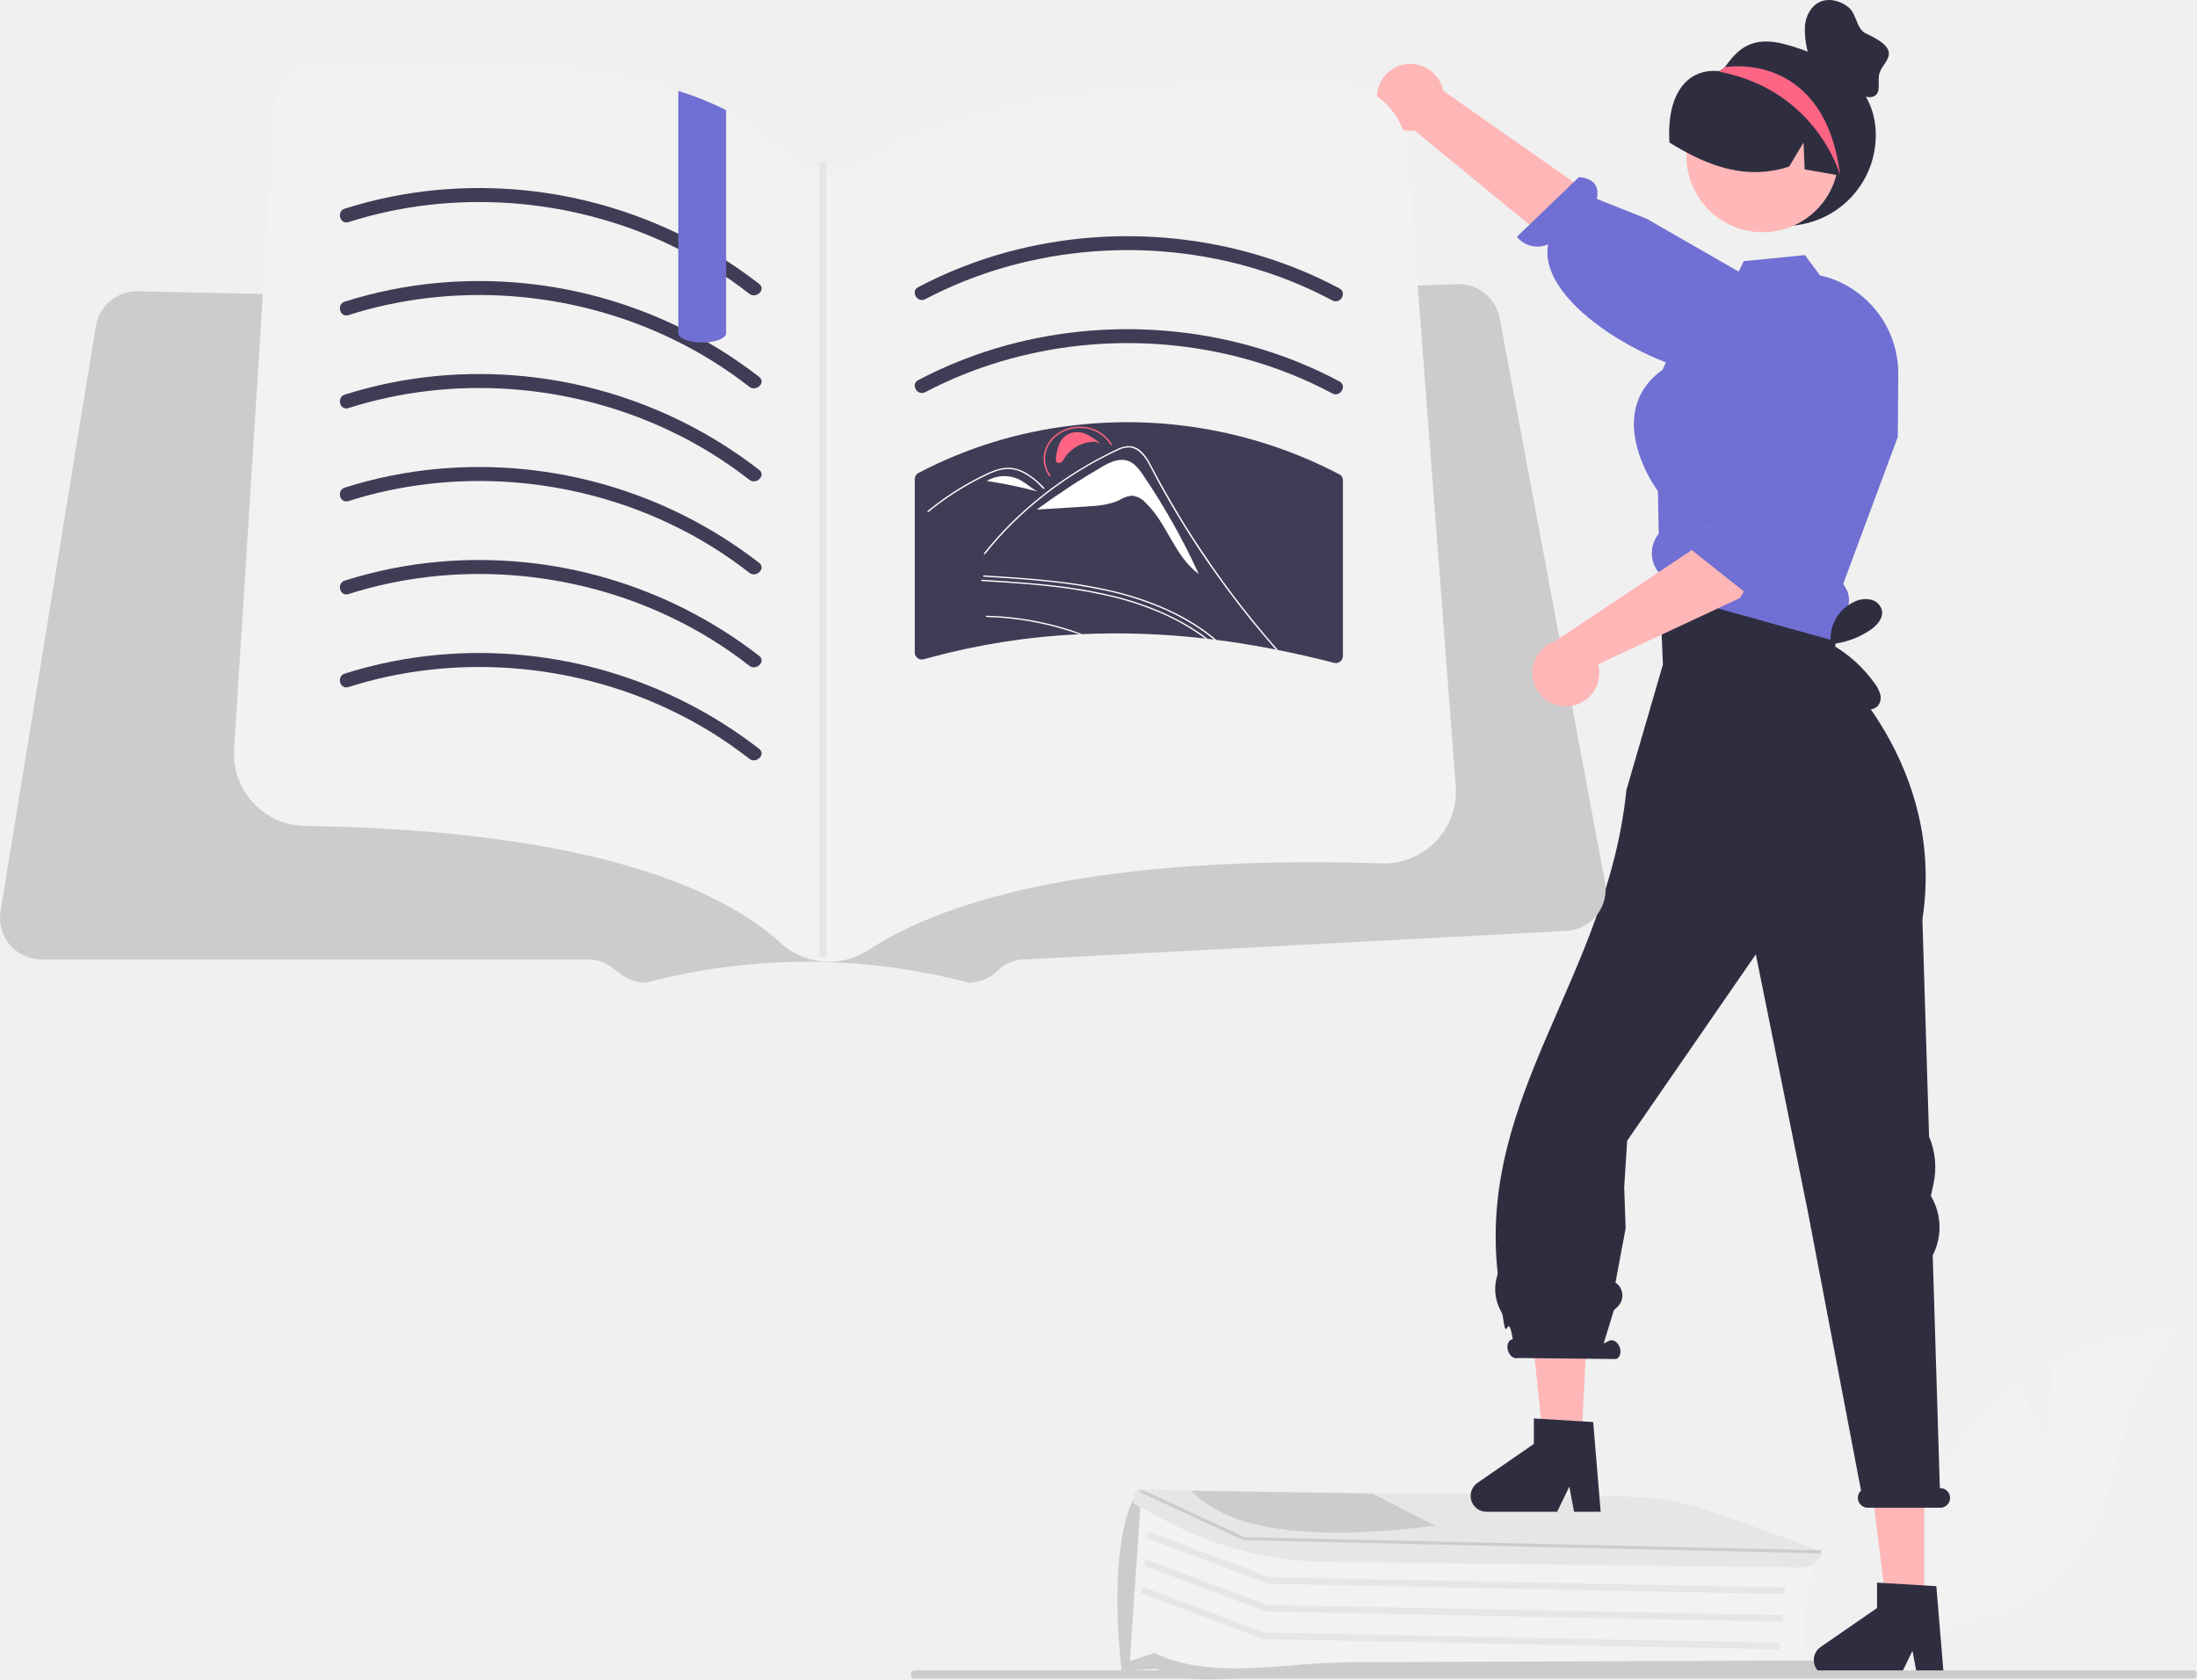
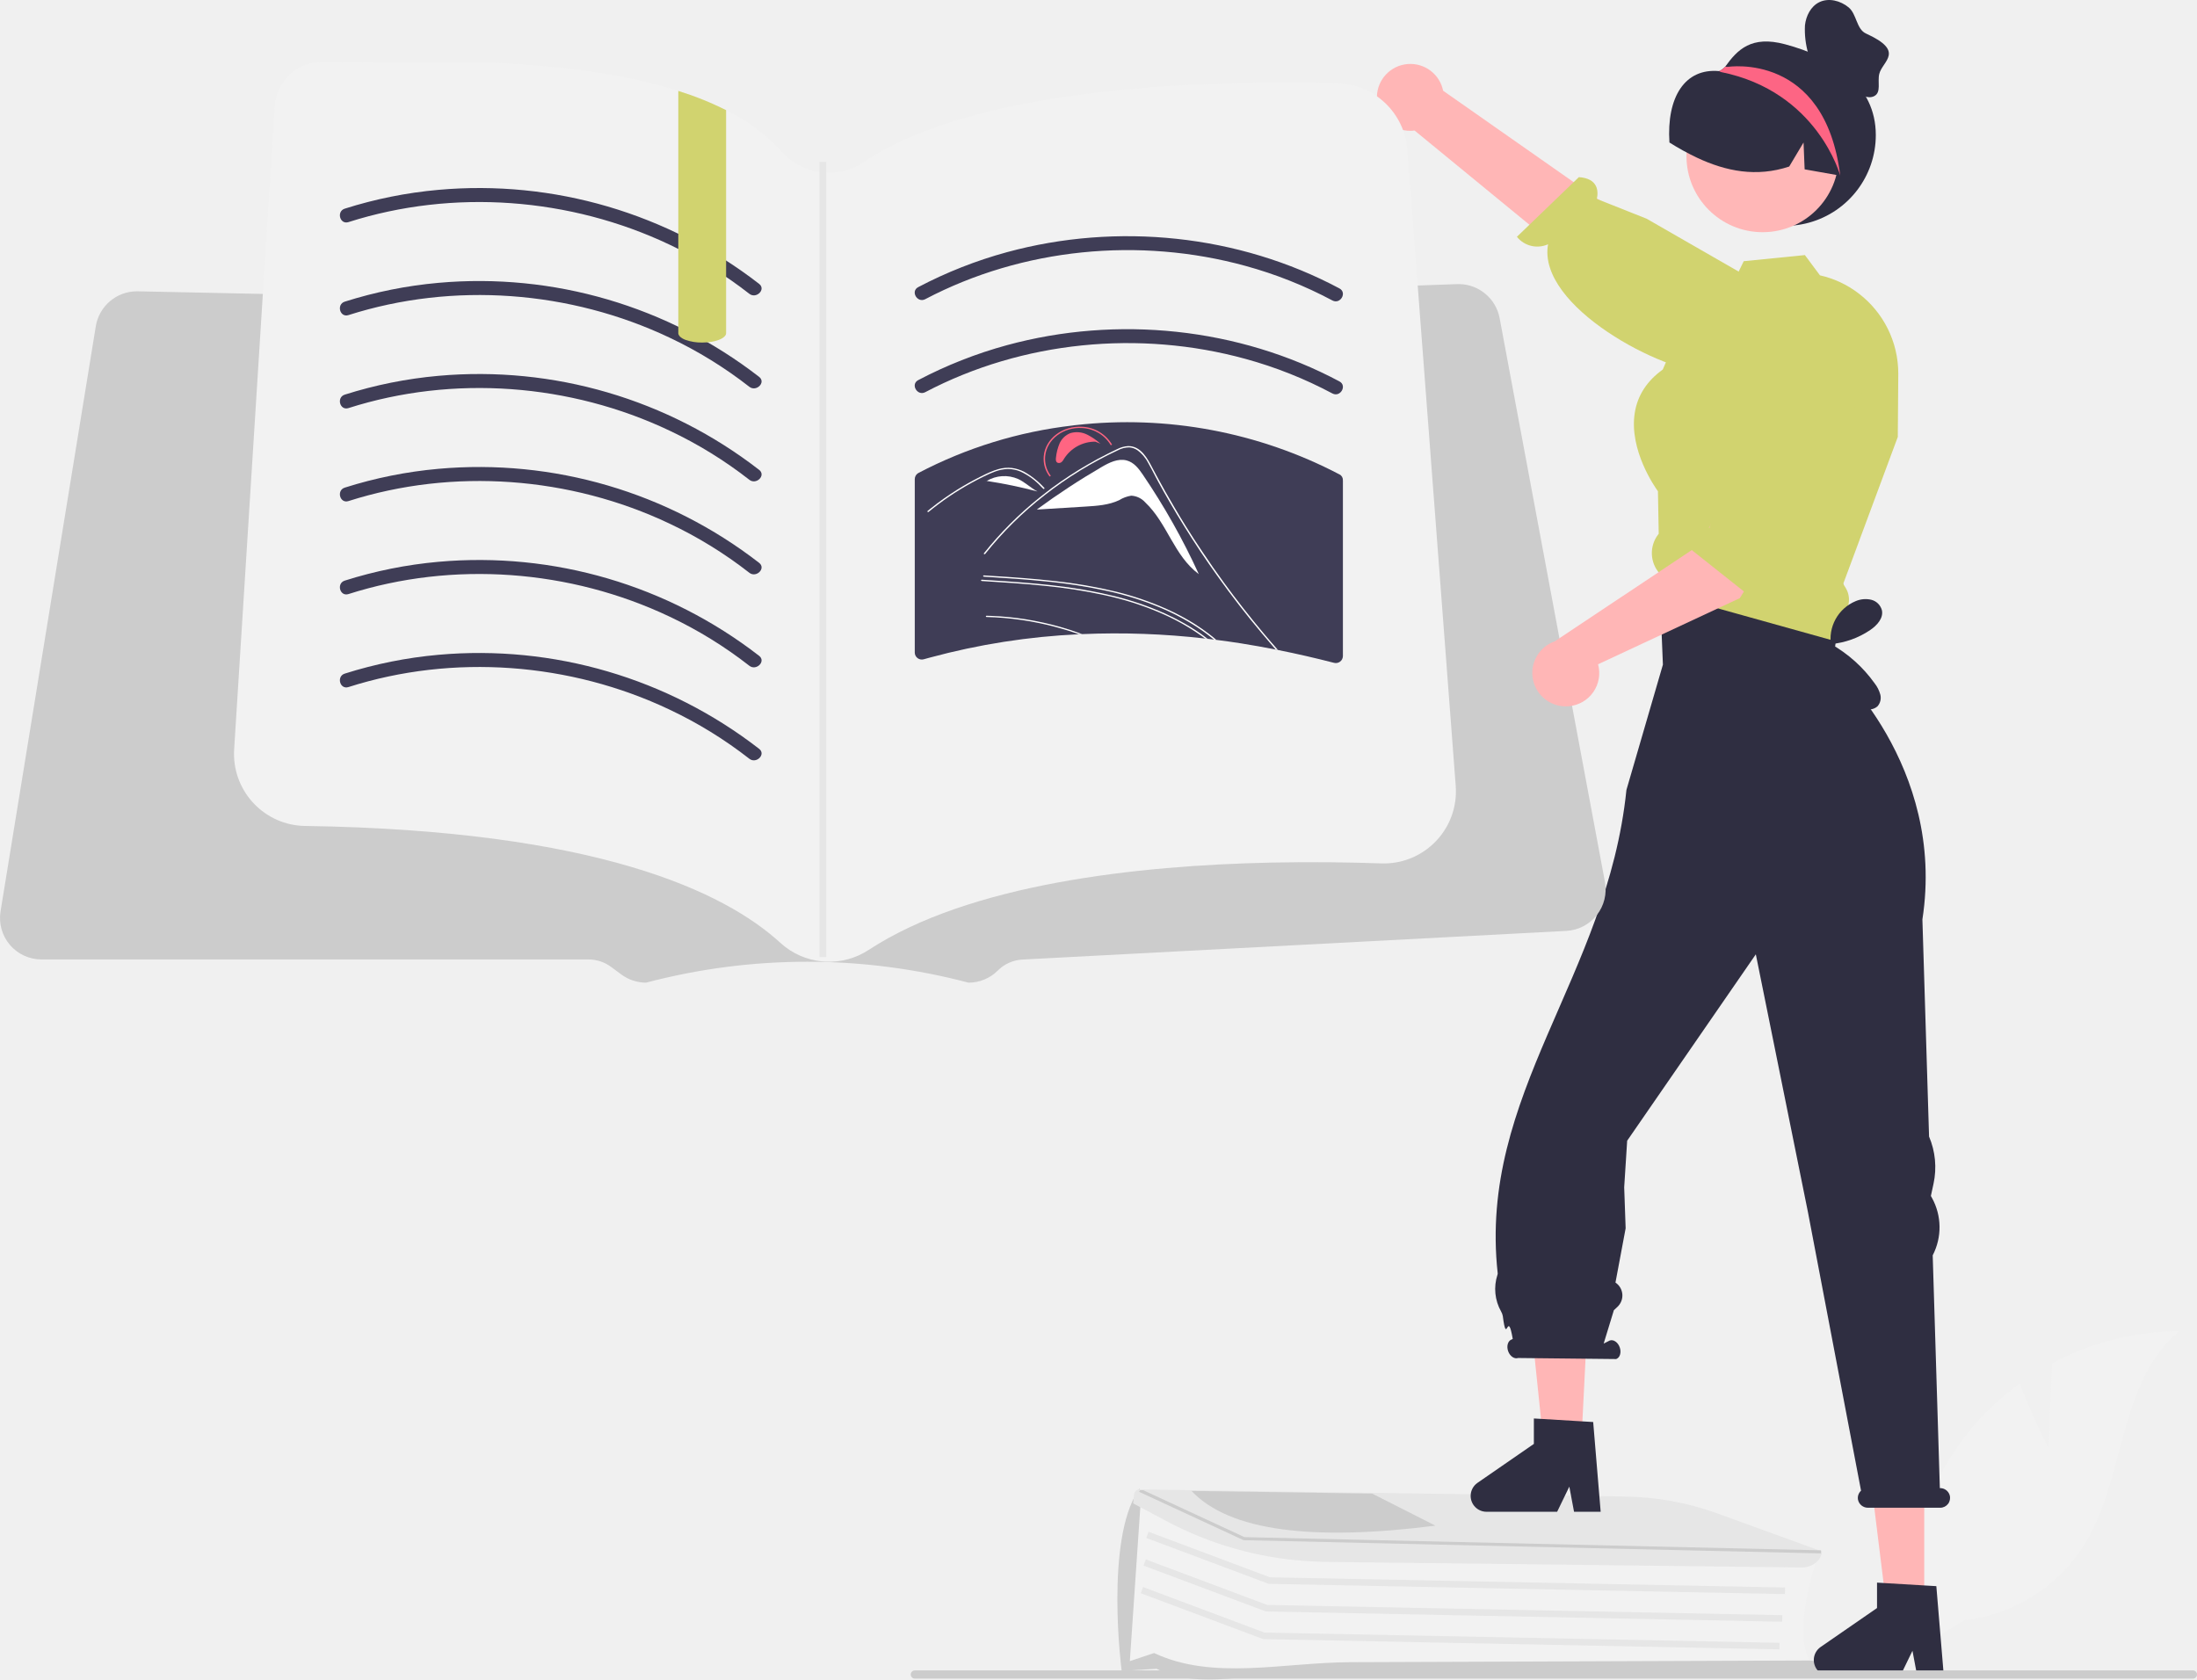
<svg xmlns="http://www.w3.org/2000/svg" data-name="Layer 1" width="669.175" height="511.628" viewBox="0 0 669.175 511.628">
  <path d="M889.314,635.23l1.144-25.719a83.066,83.066,0,0,1,38.745-9.808c-18.608,15.214-16.283,44.541-28.899,65a49.964,49.964,0,0,1-36.639,23.089l-15.572,9.534a83.724,83.724,0,0,1,17.647-67.845,80.874,80.874,0,0,1,14.863-13.81C884.332,625.505,889.314,635.23,889.314,635.23Z" transform="translate(-265.4125 -194.1858)" fill="#f2f2f2" />
  <path d="M653.173,703.729c-7.931-.564-10,1-22,0h-22l2.862-52.648,34.634,13.878,172.114,4.225-.101.292c-.078.225-7.719,22.577-1.746,31.042l.248.35-.483.005L658.813,702.32C657.089,702.336,654.883,703.85,653.173,703.729Z" transform="translate(-265.4125 -194.1858)" fill="#f2f2f2" />
  <path d="M662.101,704.417c-15.322-1.09-31.187,4.866-44.428-1.858l-10.585.641-.03-.089c-.082-.244-5.082-39.586,5.026-54.839l.445-.672.348,3.613-3.332,49.008,7.386-2.465c17.937,8.443,39.27,2.867,59.8,2.789l139.714-.516c2.927-.01,5.365,1.99,5.443,4.459l.008.241L670.54,704.717Q666.306,704.717,662.101,704.417Z" transform="translate(-265.4125 -194.1858)" fill="#ccc" />
  <polygon points="543.667 485.616 386.44 482.491 386.279 482.431 349.132 468.509 349.834 466.636 386.821 480.499 543.707 483.616 543.667 485.616" fill="#e6e6e6" />
  <polygon points="542.828 494.035 385.601 490.91 385.441 490.85 348.293 476.928 348.995 475.055 385.983 488.918 542.868 492.035 542.828 494.035" fill="#e6e6e6" />
  <polygon points="541.989 502.455 384.762 499.329 384.602 499.269 347.454 485.346 348.156 483.473 385.144 497.337 542.029 500.455 541.989 502.455" fill="#e6e6e6" />
  <path d="M663.187,669.727a105.217,105.217,0,0,1-41.733-11.775l-10.898-5.78.285-2.857a1.729,1.729,0,0,1,1.838-1.402l.962.012L760.269,650.082a85.935,85.935,0,0,1,28.133,5.106l31.948,11.599-.017.169c-.268,2.692-2.983,4.772-6.18,4.735l-144.434-1.693Q666.441,669.96,663.187,669.727Z" transform="translate(-265.4125 -194.1858)" fill="#e6e6e6" />
  <polygon points="554.63 473.22 554.597 473.218 378.763 469.189 378.641 469.133 346.939 454.452 347.261 453.961 348.224 453.973 379.057 468.259 553.261 472.247 554.657 472.28 554.63 473.22" fill="#ccc" />
  <path d="M683.347,649.186l-2.232-.032-50.392-.745-2.388-.033c11.514,12.258,36.972,15.325,74.288,10.576Z" transform="translate(-265.4125 -194.1858)" fill="#ccc" />
  <polygon points="559.613 161.814 562.687 168.965 557.663 194.36 506.408 187.234 506.817 156.267 507.846 149.485 559.613 161.814" fill="#ffb6b6" />
  <polygon points="586.094 490.943 574.786 490.943 569.404 447.327 586.094 447.327 586.094 490.943" fill="#ffb6b6" />
  <path d="M817.871,699.891a4.835,4.835,0,0,0,4.831,4.831h21.513l3.708-7.655,1.44,7.655h8.109l-2.279-27.342-3.686-.215-12.384-.737-1.996-.125v7.746L819.957,695.91A4.838,4.838,0,0,0,817.871,699.891Z" transform="translate(-265.4125 -194.1858)" fill="#2f2e41" />
  <polygon points="481.576 440.943 470.268 440.943 463.616 376.73 484.863 375.461 481.576 440.943" fill="#ffb6b6" />
  <path d="M713.352,649.891a4.835,4.835,0,0,0,4.831,4.831h21.513l3.708-7.655,1.44,7.655h8.108l-2.279-27.342-3.289-.193-12.599-.76-2.177-.125v7.746L715.438,645.91A4.838,4.838,0,0,0,713.352,649.891Z" transform="translate(-265.4125 -194.1858)" fill="#2f2e41" />
  <path d="M856.306,647.516h-.044l-2.175-70.919a18.544,18.544,0,0,0-.243-17.524l-.311-.564.807-3.742a23.836,23.836,0,0,0-1.362-14.346l-2.029-66.154c7.248-46.974-27.294-77.609-27.294-77.609l3.175-24.62-55.87,1.27.95,23.351-11.109,38.168c-5.846,56.96-45.194,92.762-39.213,147.231a1.04,1.04,0,0,1-.068.46,13.906,13.906,0,0,0,1.123,11.222,4.244,4.244,0,0,1,.506,1.392c1.232,9.549,1.393-2.53,3.025,6.935l-.318.161c-1.144.395-1.635,1.98-1.096,3.54s1.902,2.505,3.046,2.11l29.867.319c1.144-.395,1.635-1.98,1.096-3.54-.538-1.56-1.902-2.505-3.046-2.11l-1.858.94,3.109-10.171,1.09-1.017a4.737,4.737,0,0,0-.602-7.402l0,0,3.097-16.528-.44-12.5.906-14.181L800.212,484.904l15.855,78.438L832.263,648.306a2.968,2.968,0,0,0-.929,2.753,3.077,3.077,0,0,0,3.066,2.435h21.986a2.995,2.995,0,0,0,2.884-3.791A3.031,3.031,0,0,0,856.306,647.516Z" transform="translate(-265.4125 -194.1858)" fill="#2f2e41" />
  <path d="M836.755,235.326a27.662,27.662,0,1,1-47.578-19.186l.133-.133c.221-.232.443-.465.675-.686a.011.011,0,0,0,.011-.011,5.805,5.805,0,0,0,.874-.786c3.734-5.218,7.968-9.593,18.223-6.86C823.858,211.6,836.755,220.046,836.755,235.326Z" transform="translate(-265.4125 -194.1858)" fill="#2f2e41" />
  <path d="M684.804,223.484a10.132,10.132,0,0,0,11.479,10.47l71.338,58.547L778.517,273.349,704.968,221.822a10.187,10.187,0,0,0-20.164,1.662Z" transform="translate(-265.4125 -194.1858)" fill="#ffb6b6" />
-   <path d="M797.743,309.767s-.022-2.109-11.362-2.027c-14.077.101-52.846-20.109-49.454-39.142a7.96,7.96,0,0,1-9.489-2.276l18.874-18.172c5.923.4,5.983,4.363,5.476,6.639l15.168,6.027,39.506,22.697-6.976,22.799Z" transform="translate(-265.4125 -194.1858)" fill="#706fd3" />
+   <path d="M797.743,309.767s-.022-2.109-11.362-2.027c-14.077.101-52.846-20.109-49.454-39.142a7.96,7.96,0,0,1-9.489-2.276l18.874-18.172c5.923.4,5.983,4.363,5.476,6.639l15.168,6.027,39.506,22.697-6.976,22.799Z" transform="translate(-265.4125 -194.1858)" fill="#d1d36f" />
  <circle cx="536.866" cy="47.54" r="23.195" fill="#ffb7b7" />
-   <path d="M770.399,357.098a9.312,9.312,0,0,0,.454,11.726c.011.68.113,1.338,1.077,3.776a4.268,4.268,0,0,0,.442.669,1.66,1.66,0,0,0,.102.147,7.711,7.711,0,0,0,4.026,2.71l42.459,11.851,5.614,1.565.987.272.544-7.666a6.864,6.864,0,0,0,1.508-8.812l-.782-1.293,4.559-12.259.442-1.213,11.624-31.289.011-2.087.023-2.155.113-15.038a30.676,30.676,0,0,0-12.134-24.473,30.148,30.148,0,0,0-11.624-5.443l-.091-.011-4.593-6.181-18.633,1.86-1.542,3.164-1.871,3.811-13.507,8.04-4.616,10.728-3.119,7.258c-4.831,3.47-7.712,7.927-8.54,13.235-1.769,11.273,6.124,22.557,7.065,23.849l.238,12.94Z" transform="translate(-265.4125 -194.1858)" fill="#706fd3" />
+   <path d="M770.399,357.098a9.312,9.312,0,0,0,.454,11.726c.011.68.113,1.338,1.077,3.776a4.268,4.268,0,0,0,.442.669,1.66,1.66,0,0,0,.102.147,7.711,7.711,0,0,0,4.026,2.71l42.459,11.851,5.614,1.565.987.272.544-7.666a6.864,6.864,0,0,0,1.508-8.812l-.782-1.293,4.559-12.259.442-1.213,11.624-31.289.011-2.087.023-2.155.113-15.038a30.676,30.676,0,0,0-12.134-24.473,30.148,30.148,0,0,0-11.624-5.443l-.091-.011-4.593-6.181-18.633,1.86-1.542,3.164-1.871,3.811-13.507,8.04-4.616,10.728-3.119,7.258c-4.831,3.47-7.712,7.927-8.54,13.235-1.769,11.273,6.124,22.557,7.065,23.849l.238,12.94Z" transform="translate(-265.4125 -194.1858)" fill="#d1d36f" />
  <path d="M826.553,247.807c-.21-.033-.42-.078-.631-.111-3.618-.642-7.236-1.272-10.843-1.925l-.332-8.177-4.37,7.325c-9.969,3.308-19.297,1.438-28.071-2.689a79.25,79.25,0,0,1-8.409-4.636c-.891-13.829,4.7-22.682,15.103-21.753.38.034.653-.354.985-.52a.011.011,0,0,0,.011-.011c.564-.266,1.14-.52,1.715-.752a25.551,25.551,0,0,1,26.821,5.2C825.613,226.519,828.8,237.683,826.553,247.807Z" transform="translate(-265.4125 -194.1858)" fill="#2f2e41" />
  <path d="M825.923,247.696s-6.871-25.648-36.325-31.567c-.033-.011-.144-.055-.288-.122-.088-.055-.199-.111-.31-.166.332-.188.653-.354.985-.52a.011.011,0,0,0,.011-.011c.288-.266.575-.531.874-.786l.841.033S821.264,209.877,825.923,247.696Z" transform="translate(-265.4125 -194.1858)" fill="#fd6584" />
  <path d="M837.254,409.374a3.913,3.913,0,0,1-4.016.65,9.314,9.314,0,0,1-3.432-2.51,32.359,32.359,0,0,1-7.918-14.271l1.273-2.264A12.428,12.428,0,0,1,830.646,377.304a7.663,7.663,0,0,1,4.722-.411,4.476,4.476,0,0,1,3.254,3.223c.49,2.421-1.527,4.608-3.57,5.998a25.399,25.399,0,0,1-11.956,4.278,41.192,41.192,0,0,1,13.269,11.908,9.757,9.757,0,0,1,1.756,3.446A3.923,3.923,0,0,1,837.254,409.374Z" transform="translate(-265.4125 -194.1858)" fill="#2f2e41" />
-   <path id="be339808-9edc-488a-82d9-9b8c80f783b0-456" data-name="f02c4e45-f306-4b42-b3ad-5ddd3016d7d2" d="M544.06,705.545h389.281a1.247,1.247,0,0,0,0-2.494H544.059a1.247,1.247,0,1,0,0,2.494h0Z" transform="translate(-265.4125 -194.1858)" fill="#ccc" />
+   <path id="be339808-9edc-488a-82d9-9b8c80f783b0-639" data-name="f02c4e45-f306-4b42-b3ad-5ddd3016d7d2" d="M544.06,705.545h389.281a1.247,1.247,0,0,0,0-2.494H544.059a1.247,1.247,0,1,0,0,2.494h0Z" transform="translate(-265.4125 -194.1858)" fill="#ccc" />
  <path d="M647.444,384.955v.651c-1.402-1.643-2.833-3.272-4.249-4.901q-.892-1.02-1.785-2.04-3.782-4.292-7.606-8.555c-2.564-2.833-5.128-5.666-7.72-8.484-.623-.68-1.246-1.36-1.884-2.04a14.662,14.662,0,0,0-1.657-1.587,6.15,6.15,0,0,0-2.025-1.119,5.078,5.078,0,0,0-2.606-.028c-.978.227-1.912.581-2.861.878-.978.326-1.941.637-2.918.949-1.955.637-3.895,1.275-5.85,1.912a.194.194,0,0,1-.252-.107l-.003-.007a.197.197,0,0,1,.142-.269c.482-.156.977-.312,1.473-.468,1.969-.651,3.923-1.289,5.892-1.926.977-.326,1.954-.637,2.932-.949a8.762,8.762,0,0,1,2.833-.567,6.409,6.409,0,0,1,4.164,1.955c.609.567,1.162,1.161,1.714,1.771q.977,1.062,1.955,2.125,3.93,4.292,7.804,8.612,3.888,4.334,7.706,8.683.276.319.552.637C644.626,381.697,646.028,383.326,647.444,384.955Z" transform="translate(-265.4125 -194.1858)" fill="#fff" />
  <path d="M622.324,360.61a4.788,4.788,0,0,0-2.063-1.533l-.805.028a85.054,85.054,0,0,0,24.329,24.758Q633.054,372.237,622.324,360.61Z" transform="translate(-265.4125 -194.1858)" fill="#fff" />
  <path d="M754.254,462.841,722.166,291.031a12.726,12.726,0,0,0-12.086-10.298q-.389-.009-.778,0l-21.859.784-2.353.086-10.909.392-2.353.081-7.017.254L523.314,287.41c-.213.012-.432.012-.646.006l-31.707-.663-11.734-.242-.375-.006-8.661-.185-75.465-1.568-20.008-.421-9.866-.202-2.364-.052-11.249-.231-2.358-.052-11.509-.236-2.358-.052-12.645-.265-1.984-.04-11.278-.236-1.782-.035h-.259a12.692,12.692,0,0,0-12.466,10.598L265.579,471.812a12.624,12.624,0,0,0,12.46,14.657H444.7a11.549,11.549,0,0,1,6.815,2.249l3.16,2.341a12.739,12.739,0,0,0,7.513,2.479,192.439,192.439,0,0,1,98.218,0,12.548,12.548,0,0,0,8.932-3.702,11.457,11.457,0,0,1,7.496-3.338l165.669-8.73a12.625,12.625,0,0,0,11.751-14.928Z" transform="translate(-265.4125 -194.1858)" fill="#ccc" />
  <path d="M708.853,436.049a21.976,21.976,0,0,1-22.75,21.16c-9.62-.34-21.1-.51-33.56-.25-40.69.87-91.81,6.47-122.56,26.61a21.966,21.966,0,0,1-13.05,3.58c-.34-.02-.67-.04-1.01-.07a21.928,21.928,0,0,1-12.84-5.69c-16.94-15.5-55.79-34.27-144.72-35.59-.37,0-.73-.02-1.09-.04a21.964,21.964,0,0,1-20.54-23.32l8.74-138.71,1.31-20.79,2.3-36.37a14.443,14.443,0,0,1,14.4-13.53h.09l52.98.31q33.48,1.515,55.46,8.53a95.875,95.875,0,0,1,14.56,5.86,55.975,55.975,0,0,1,16.94,12.65,19.119,19.119,0,0,0,11.5,6.21,18.276,18.276,0,0,0,2.08.19,19.057,19.057,0,0,0,11.53-3.3c34.61-23.19,105.14-24.95,144.09-23.95a21.931,21.931,0,0,1,21.36,20.31l1.58,20.69,1.57,20.63,9.06,119.23,2.52,33.17A22.806,22.806,0,0,1,708.853,436.049Z" transform="translate(-265.4125 -194.1858)" fill="#f2f2f2" />
  <path d="M371.544,261.848c31.927-10.186,67.546-7.489,97.793,6.861a128.768,128.768,0,0,1,24.302,14.968c2.127,1.67,5.155-1.317,3.005-3.005a139.187,139.187,0,0,0-97.705-28.652,133.697,133.697,0,0,0-28.523,5.73c-2.595.828-1.486,4.932,1.13,4.097Z" transform="translate(-265.4125 -194.1858)" fill="#3f3d56" />
  <path d="M547.228,285.325c29.684-15.602,65.229-19.005,97.504-10.148a128.521,128.521,0,0,1,26.512,10.541c2.412,1.287,4.561-2.38,2.145-3.669-30.76-16.413-67.684-20.192-101.274-11.042a133.658,133.658,0,0,0-27.031,10.649C542.661,282.929,544.807,286.598,547.228,285.325Z" transform="translate(-265.4125 -194.1858)" fill="#3f3d56" />
  <path d="M547.228,313.654c29.684-15.602,65.229-19.005,97.504-10.148a128.519,128.519,0,0,1,26.512,10.541c2.412,1.287,4.561-2.38,2.145-3.669-30.76-16.413-67.684-20.192-101.274-11.042a133.658,133.658,0,0,0-27.031,10.649c-2.422,1.273-.276,4.942,2.145,3.669Z" transform="translate(-265.4125 -194.1858)" fill="#3f3d56" />
  <path d="M674.428,340.462a1.821,1.821,0,0,0-1.047-1.761,139.35,139.35,0,0,0-80.222-15.026c-.173.014-.333.042-.52.055h-.007a4.253,4.253,0,0,0-.506.076,134.222,134.222,0,0,0-47.042,14.499,2.144,2.144,0,0,0-1.047,1.845v52.846a2.144,2.144,0,0,0,2.69,2.039c.652-.187,1.304-.367,1.969-.541a210.619,210.619,0,0,1,45.35-7.094c.326-.014.652-.028.992-.042a237.569,237.569,0,0,1,37.41,1.345,7.801,7.801,0,0,1,.777.083c.638.069,1.29.146,1.928.229.257.028.499.055.735.097,2.482.312,4.944.666,7.413,1.047q5.346.853,10.693,1.9c.222.042.451.097.68.139,5.721,1.137,11.414,2.455,17.079,3.911a2.153,2.153,0,0,0,2.69-2.053V340.545A.176.176,0,0,0,674.428,340.462Z" transform="translate(-265.4125 -194.1858)" fill="#3f3d56" />
  <path d="M596.49,326.556a6.988,6.988,0,0,0-5.007-.44,5.934,5.934,0,0,0-3.335,3.136,15.083,15.083,0,0,0-1.098,4.314c-.088.584-.094,1.321.493,1.593a1.243,1.243,0,0,0,1.261-.25,3.729,3.729,0,0,0,.738-1.03,11.215,11.215,0,0,1,9.474-5.151l1.569.625A18.581,18.581,0,0,0,596.49,326.556Z" transform="translate(-265.4125 -194.1858)" fill="#ff6582" />
  <path d="M613.469,338.736c-1.217-1.792-2.66-3.706-4.919-4.291-2.616-.678-5.304.669-7.584,1.997a221.538,221.538,0,0,0-19.666,12.898l.007.07,14.675-.901c3.534-.217,7.19-.464,10.313-1.952a9.726,9.726,0,0,1,3.684-1.372,6.156,6.156,0,0,1,4.267,2.056c6.763,6.411,8.721,16.214,16.308,21.846A206.083,206.083,0,0,0,613.469,338.736Z" transform="translate(-265.4125 -194.1858)" fill="#fff" />
  <path d="M595.04,387.357c-.34.014-.666.028-.991.043-2.365-.85-4.787-1.601-7.238-2.252-1.587-.425-3.201-.807-4.816-1.133-1.827-.396-3.668-.708-5.51-.977a88.116,88.116,0,0,0-10.581-.892.192.192,0,1,1,0-.382c.453,0,.906.014,1.346.043a88.236,88.236,0,0,1,10.595,1.034c1.827.297,3.654.651,5.468,1.048,1.643.368,3.286.779,4.901,1.232Q591.676,386.097,595.04,387.357Z" transform="translate(-265.4125 -194.1858)" fill="#fff" />
  <path d="M635.89,389.114c-.241-.043-.482-.071-.737-.099-.977-.807-1.969-1.572-3.003-2.323-1.289-.935-2.62-1.813-3.98-2.634a70.673,70.673,0,0,0-9.405-4.787A93.783,93.783,0,0,0,602.873,374.255a158.136,158.136,0,0,0-18.795-2.946c-6.317-.652-12.663-1.048-19.008-1.445-.269-.014-.283-.411,0-.397.793.057,1.587.099,2.394.156,6.416.397,12.833.85,19.207,1.572a146.424,146.424,0,0,1,18.767,3.258,91.279,91.279,0,0,1,15.382,5.283,69.943,69.943,0,0,1,8.272,4.405c1.685,1.062,3.315,2.196,4.872,3.399C634.615,388.051,635.266,388.561,635.89,389.114Z" transform="translate(-265.4125 -194.1858)" fill="#fff" />
  <path d="M633.227,388.788a7.698,7.698,0,0,0-.779-.085c-.297-.241-.609-.467-.921-.694a64.772,64.772,0,0,0-6.813-4.263,72.163,72.163,0,0,0-6.587-3.159,92.525,92.525,0,0,0-15.892-5.014,158.11,158.11,0,0,0-18.796-2.946c-6.317-.652-12.663-1.048-19.008-1.445-.269-.028-.269-.411,0-.397.807.057,1.6.099,2.394.156,6.416.396,12.833.85,19.207,1.572a146.393,146.393,0,0,1,18.767,3.258,90.804,90.804,0,0,1,15.382,5.283c1.87.85,3.697,1.771,5.482,2.776A57.987,57.987,0,0,1,633.227,388.788Z" transform="translate(-265.4125 -194.1858)" fill="#fff" />
  <path d="M654.671,392.201c-.227-.043-.453-.099-.68-.142-.255-.269-.496-.552-.737-.836q-1.827-2.103-3.612-4.249c-4.688-5.581-9.136-11.331-13.328-17.195q-5.397-7.521-10.241-15.34c-1.544-2.465-3.031-4.957-4.49-7.479q-1.7-2.932-3.315-5.878c-.312-.567-.609-1.133-.906-1.7-.694-1.332-1.388-2.677-2.125-3.994a11.287,11.287,0,0,0-3.428-4.079,5.016,5.016,0,0,0-2.436-.836,7.366,7.366,0,0,0-3.513.906,114.451,114.451,0,0,0-22.28,13.668,107.685,107.685,0,0,0-18.102,17.889c-.17.198-.538.014-.382-.198.637-.793,1.289-1.586,1.94-2.365a108.582,108.582,0,0,1,17.125-16.274c.014-.014.043-.028.057-.042.552-.439,1.105-.864,1.671-1.275a115.917,115.917,0,0,1,10.935-7.139q2.889-1.679,5.906-3.187c.496-.255,1.006-.51,1.515-.751.51-.255,1.02-.496,1.53-.737a8.338,8.338,0,0,1,3.244-.892c3.938-.057,5.963,3.909,7.365,6.586.439.836.893,1.671,1.332,2.507,1.7,3.159,3.47,6.303,5.312,9.405,1.119,1.926,2.28,3.839,3.456,5.737,1.685,2.705,3.413,5.382,5.212,8.045a.014.014,0,0,0,.014.014h.001c2.082,3.144,4.249,6.232,6.487,9.306q5.758,7.882,12.068,15.411Q652.434,389.68,654.671,392.201Z" transform="translate(-265.4125 -194.1858)" fill="#fff" />
  <path d="M604.138,329.646l-.392.171a10.691,10.691,0,0,0-8.636-5.229c-5.799-.412-10.893,3.453-11.356,8.614a8.531,8.531,0,0,0,1.724,5.938l-.364.215a8.884,8.884,0,0,1-1.796-6.184c.482-5.375,5.787-9.399,11.826-8.97A11.133,11.133,0,0,1,604.138,329.646Z" transform="translate(-265.4125 -194.1858)" fill="#ff6582" />
  <path d="M575.484,340.089a10.459,10.459,0,0,0-9.525.606,150.154,150.154,0,0,1,15.456,3.211C579.307,342.806,577.658,341.083,575.484,340.089Z" transform="translate(-265.4125 -194.1858)" fill="#fff" />
  <path d="M565.93,340.69l-.573.415c.194-.145.395-.281.602-.41Z" transform="translate(-265.4125 -194.1858)" fill="#fff" />
  <path d="M583.189,343.095c-.228-.227-.455-.453-.685-.68a19.891,19.891,0,0,0-6.249-4.572,10,10,0,0,0-3.798-.784,11.985,11.985,0,0,0-3.943.766c-.594.211-1.174.451-1.746.706-.653.293-1.295.605-1.934.92q-1.799.886-3.551,1.85-3.486,1.918-6.754,4.128-1.694,1.146-3.318,2.368-1.51,1.135-2.96,2.33c-.207.17-.515-.105-.309-.275.255-.211.512-.421.77-.628q1.091-.878,2.218-1.723,2.054-1.543,4.214-2.966,3.359-2.215,6.95-4.129,1.794-.956,3.638-1.832c.371-.176.747-.348,1.126-.512a19.283,19.283,0,0,1,2.678-.97,10.644,10.644,0,0,1,4.044-.354,11.419,11.419,0,0,1,3.731,1.149,24.482,24.482,0,0,1,6.186,4.932C583.684,343.006,583.377,343.282,583.189,343.095Z" transform="translate(-265.4125 -194.1858)" fill="#fff" />
  <path d="M371.544,290.177c31.927-10.186,67.546-7.489,97.793,6.861a128.767,128.767,0,0,1,24.302,14.968c2.127,1.67,5.155-1.317,3.005-3.005a139.187,139.187,0,0,0-97.705-28.652,133.697,133.697,0,0,0-28.523,5.73c-2.595.828-1.486,4.932,1.13,4.097Z" transform="translate(-265.4125 -194.1858)" fill="#3f3d56" />
  <path d="M371.544,318.505c31.927-10.186,67.546-7.49,97.793,6.861a128.767,128.767,0,0,1,24.302,14.968c2.127,1.67,5.155-1.317,3.005-3.005a139.187,139.187,0,0,0-97.705-28.652,133.698,133.698,0,0,0-28.523,5.73c-2.595.828-1.486,4.932,1.13,4.097Z" transform="translate(-265.4125 -194.1858)" fill="#3f3d56" />
  <path d="M371.544,346.833c31.927-10.186,67.546-7.489,97.793,6.861a128.768,128.768,0,0,1,24.302,14.968c2.127,1.67,5.155-1.317,3.005-3.005a139.187,139.187,0,0,0-97.705-28.652,133.697,133.697,0,0,0-28.523,5.73c-2.595.828-1.486,4.932,1.13,4.097Z" transform="translate(-265.4125 -194.1858)" fill="#3f3d56" />
  <path d="M371.544,375.161c31.927-10.186,67.546-7.489,97.793,6.861a128.767,128.767,0,0,1,24.302,14.968c2.127,1.67,5.155-1.317,3.005-3.005a139.187,139.187,0,0,0-97.705-28.652,133.697,133.697,0,0,0-28.523,5.73c-2.595.828-1.486,4.932,1.13,4.097Z" transform="translate(-265.4125 -194.1858)" fill="#3f3d56" />
  <path d="M371.544,403.49c31.927-10.186,67.546-7.49,97.793,6.861a128.765,128.765,0,0,1,24.302,14.968c2.127,1.67,5.155-1.317,3.005-3.005a139.187,139.187,0,0,0-97.705-28.652,133.698,133.698,0,0,0-28.523,5.73c-2.595.828-1.486,4.932,1.13,4.097Z" transform="translate(-265.4125 -194.1858)" fill="#3f3d56" />
-   <path d="M486.573,227.739v67.93c0,1.35-2.36,2.48-5.54,2.79a.22.22,0,0,0-.08.01c-.53.04-1.09.07-1.66.07a14.57,14.57,0,0,1-5.15-.84c-.15-.06-.3-.13-.45-.19-.14-.08-.29-.15-.43-.23-.79-.47-1.25-1.02-1.25-1.61v-73.79A95.875,95.875,0,0,1,486.573,227.739Z" transform="translate(-265.4125 -194.1858)" fill="#706fd3" />
+   <path d="M486.573,227.739v67.93c0,1.35-2.36,2.48-5.54,2.79a.22.22,0,0,0-.08.01c-.53.04-1.09.07-1.66.07a14.57,14.57,0,0,1-5.15-.84c-.15-.06-.3-.13-.45-.19-.14-.08-.29-.15-.43-.23-.79-.47-1.25-1.02-1.25-1.61v-73.79A95.875,95.875,0,0,1,486.573,227.739Z" transform="translate(-265.4125 -194.1858)" fill="#d1d36f" />
  <rect x="249.599" y="49.308" width="2.08" height="242.235" fill="#e6e6e6" />
  <path d="M743.313,409.32a10.132,10.132,0,0,0,8.849-12.771L795.339,376.394l25.994-42.049-20.432-8.249-17.536,33.884L738.981,389.557a10.187,10.187,0,0,0,4.332,19.763Z" transform="translate(-265.4125 -194.1858)" fill="#ffb6b6" />
-   <path d="M837.369,294.063s5.088,1.661-.497,11.531c-4.471,7.902-26.252,53.418-35.142,62.355a7.96,7.96,0,0,1-.992,9.708L780.215,361.371c-.392-5.923,3.528-6.511,5.851-6.311l4.721-16.733L807.254,297.048l26.458-4.251Z" transform="translate(-265.4125 -194.1858)" fill="#706fd3" />
+   <path d="M837.369,294.063s5.088,1.661-.497,11.531c-4.471,7.902-26.252,53.418-35.142,62.355a7.96,7.96,0,0,1-.992,9.708L780.215,361.371c-.392-5.923,3.528-6.511,5.851-6.311l4.721-16.733L807.254,297.048l26.458-4.251Z" transform="translate(-265.4125 -194.1858)" fill="#d1d36f" />
  <path d="M837.812,216.694c.97-3.923,8.01-6.82-4.049-12.297-2.926-1.329-2.805-5.907-5.281-7.957s-6.101-3.001-8.978-1.568c-2.569,1.28-4.017,4.175-4.326,7.029a25.892,25.892,0,0,0,.981,8.512l-.234.342q7.165,5.483,14.33,10.965c1.755,1.343,4.05,2.75,6.017,1.742C838.5,222.321,837.211,219.123,837.812,216.694Z" transform="translate(-265.4125 -194.1858)" fill="#2f2e41" />
</svg>
